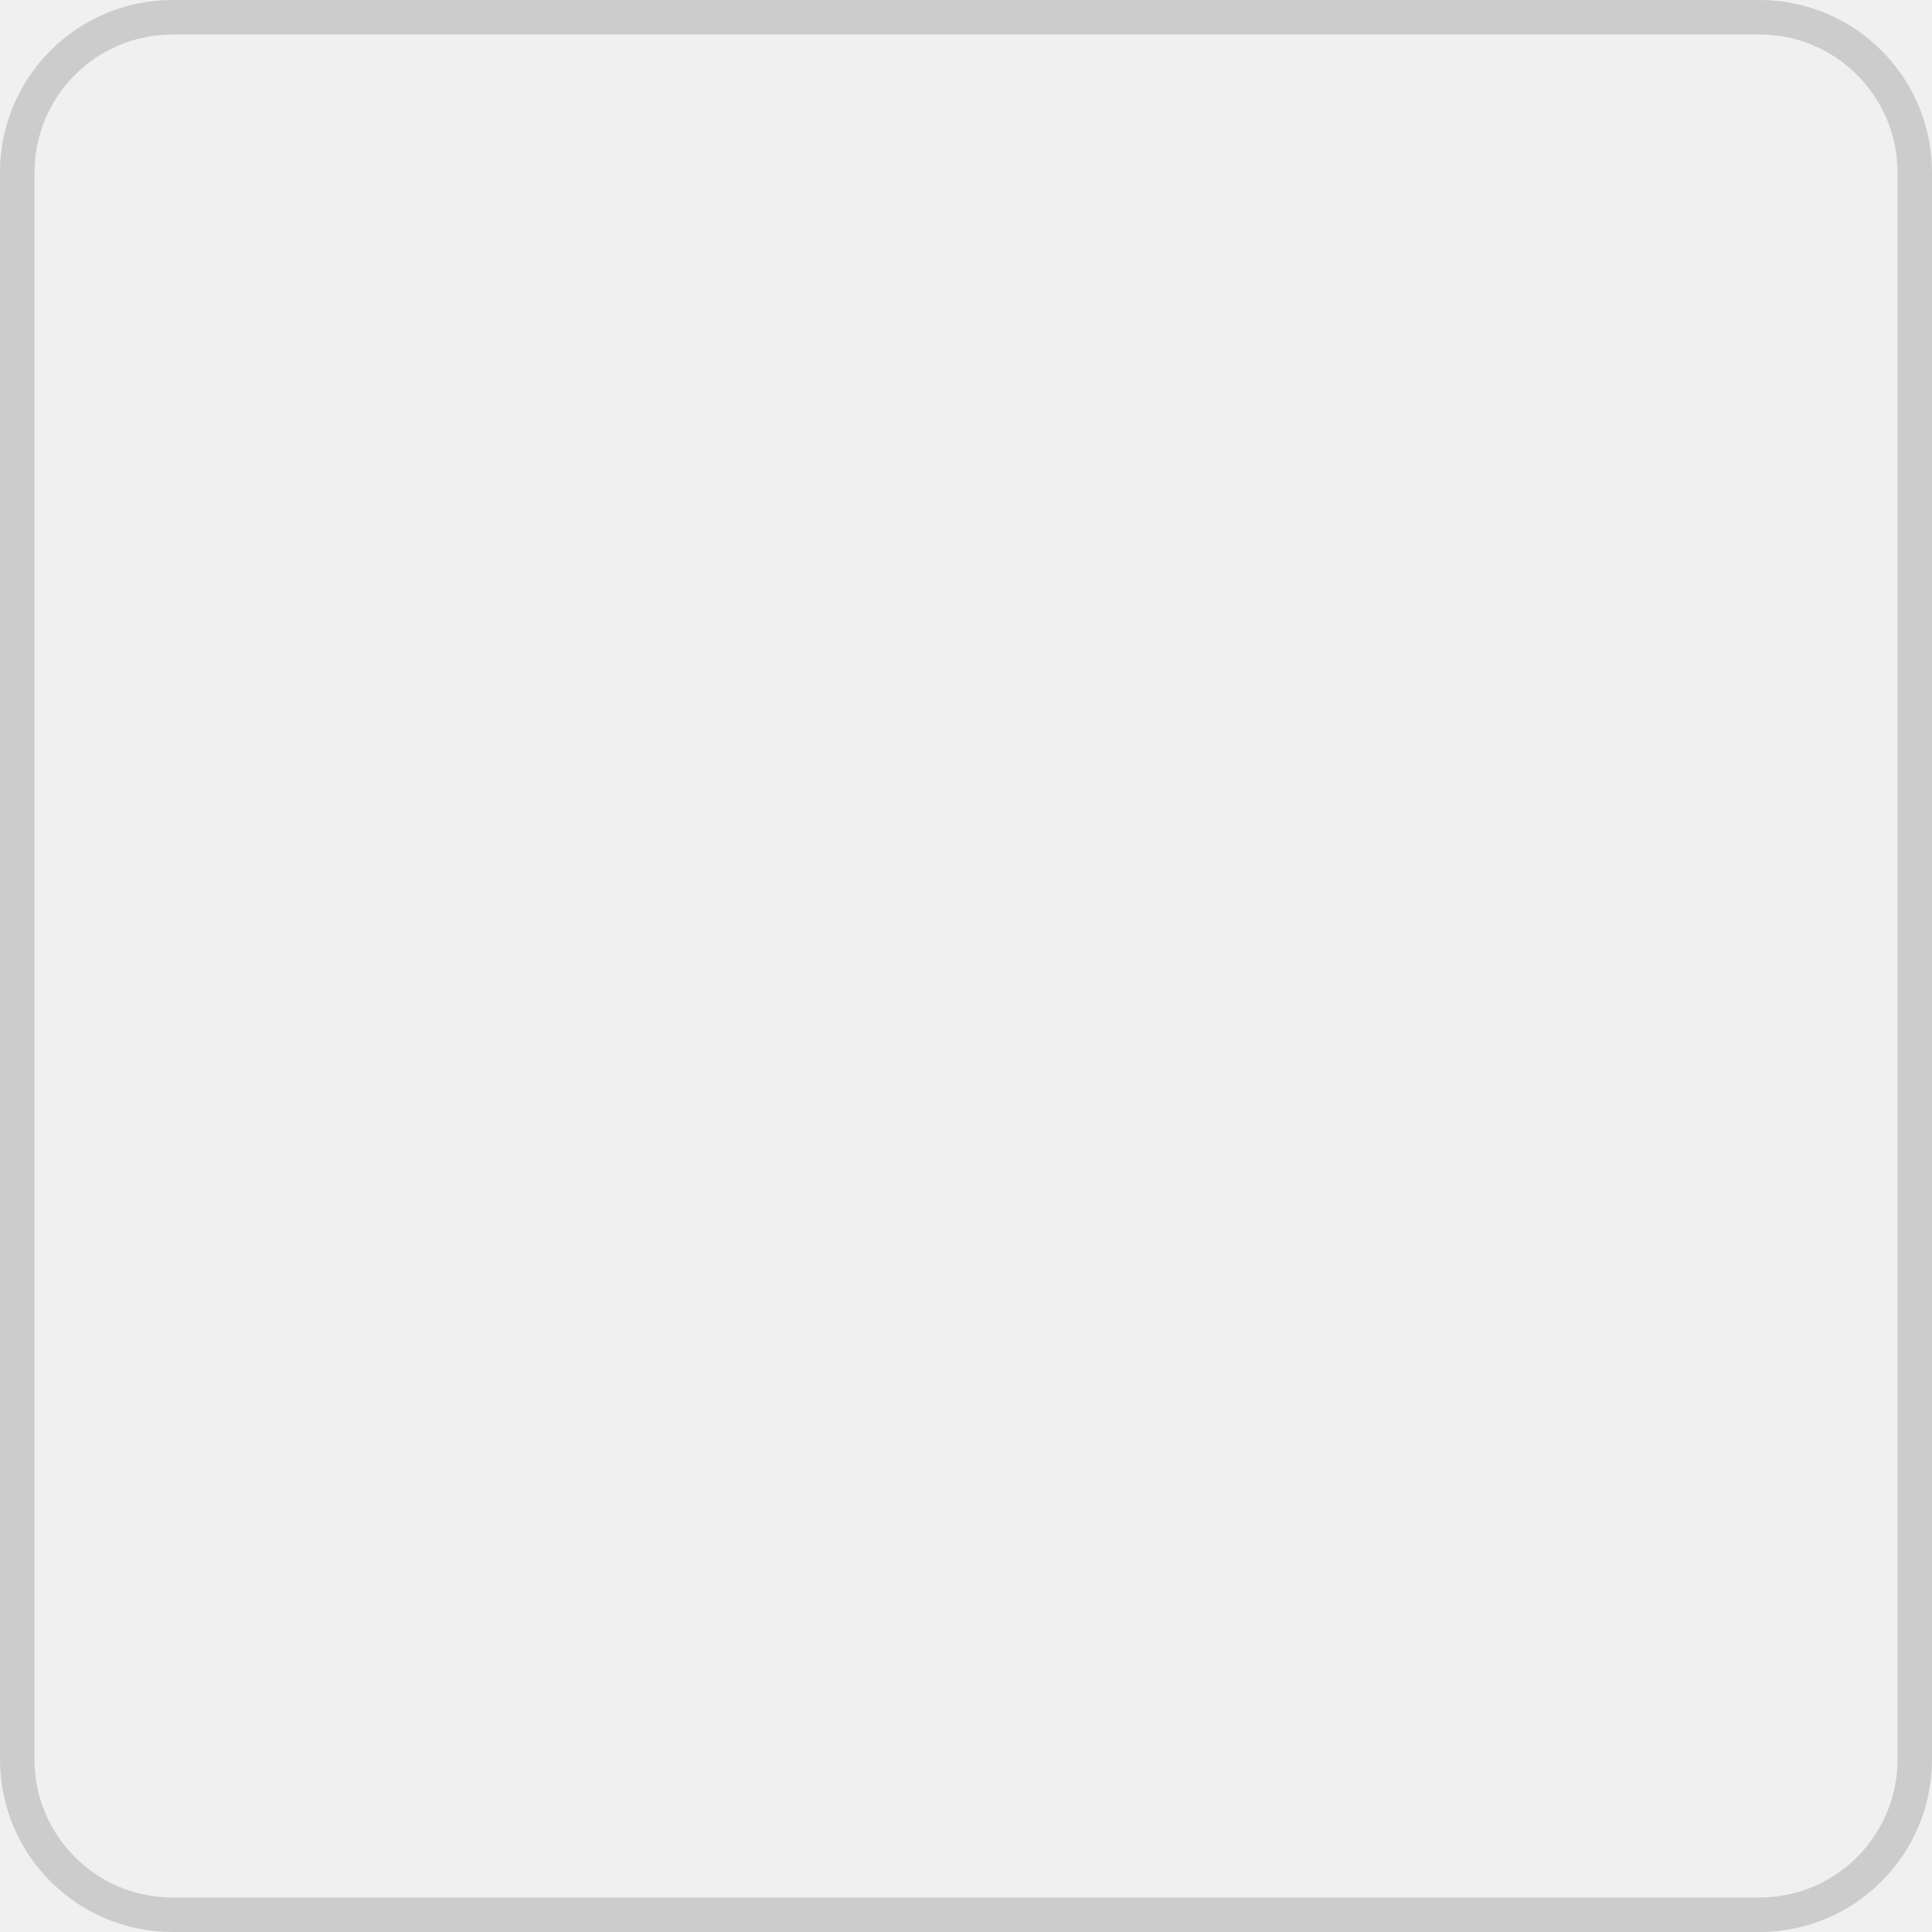
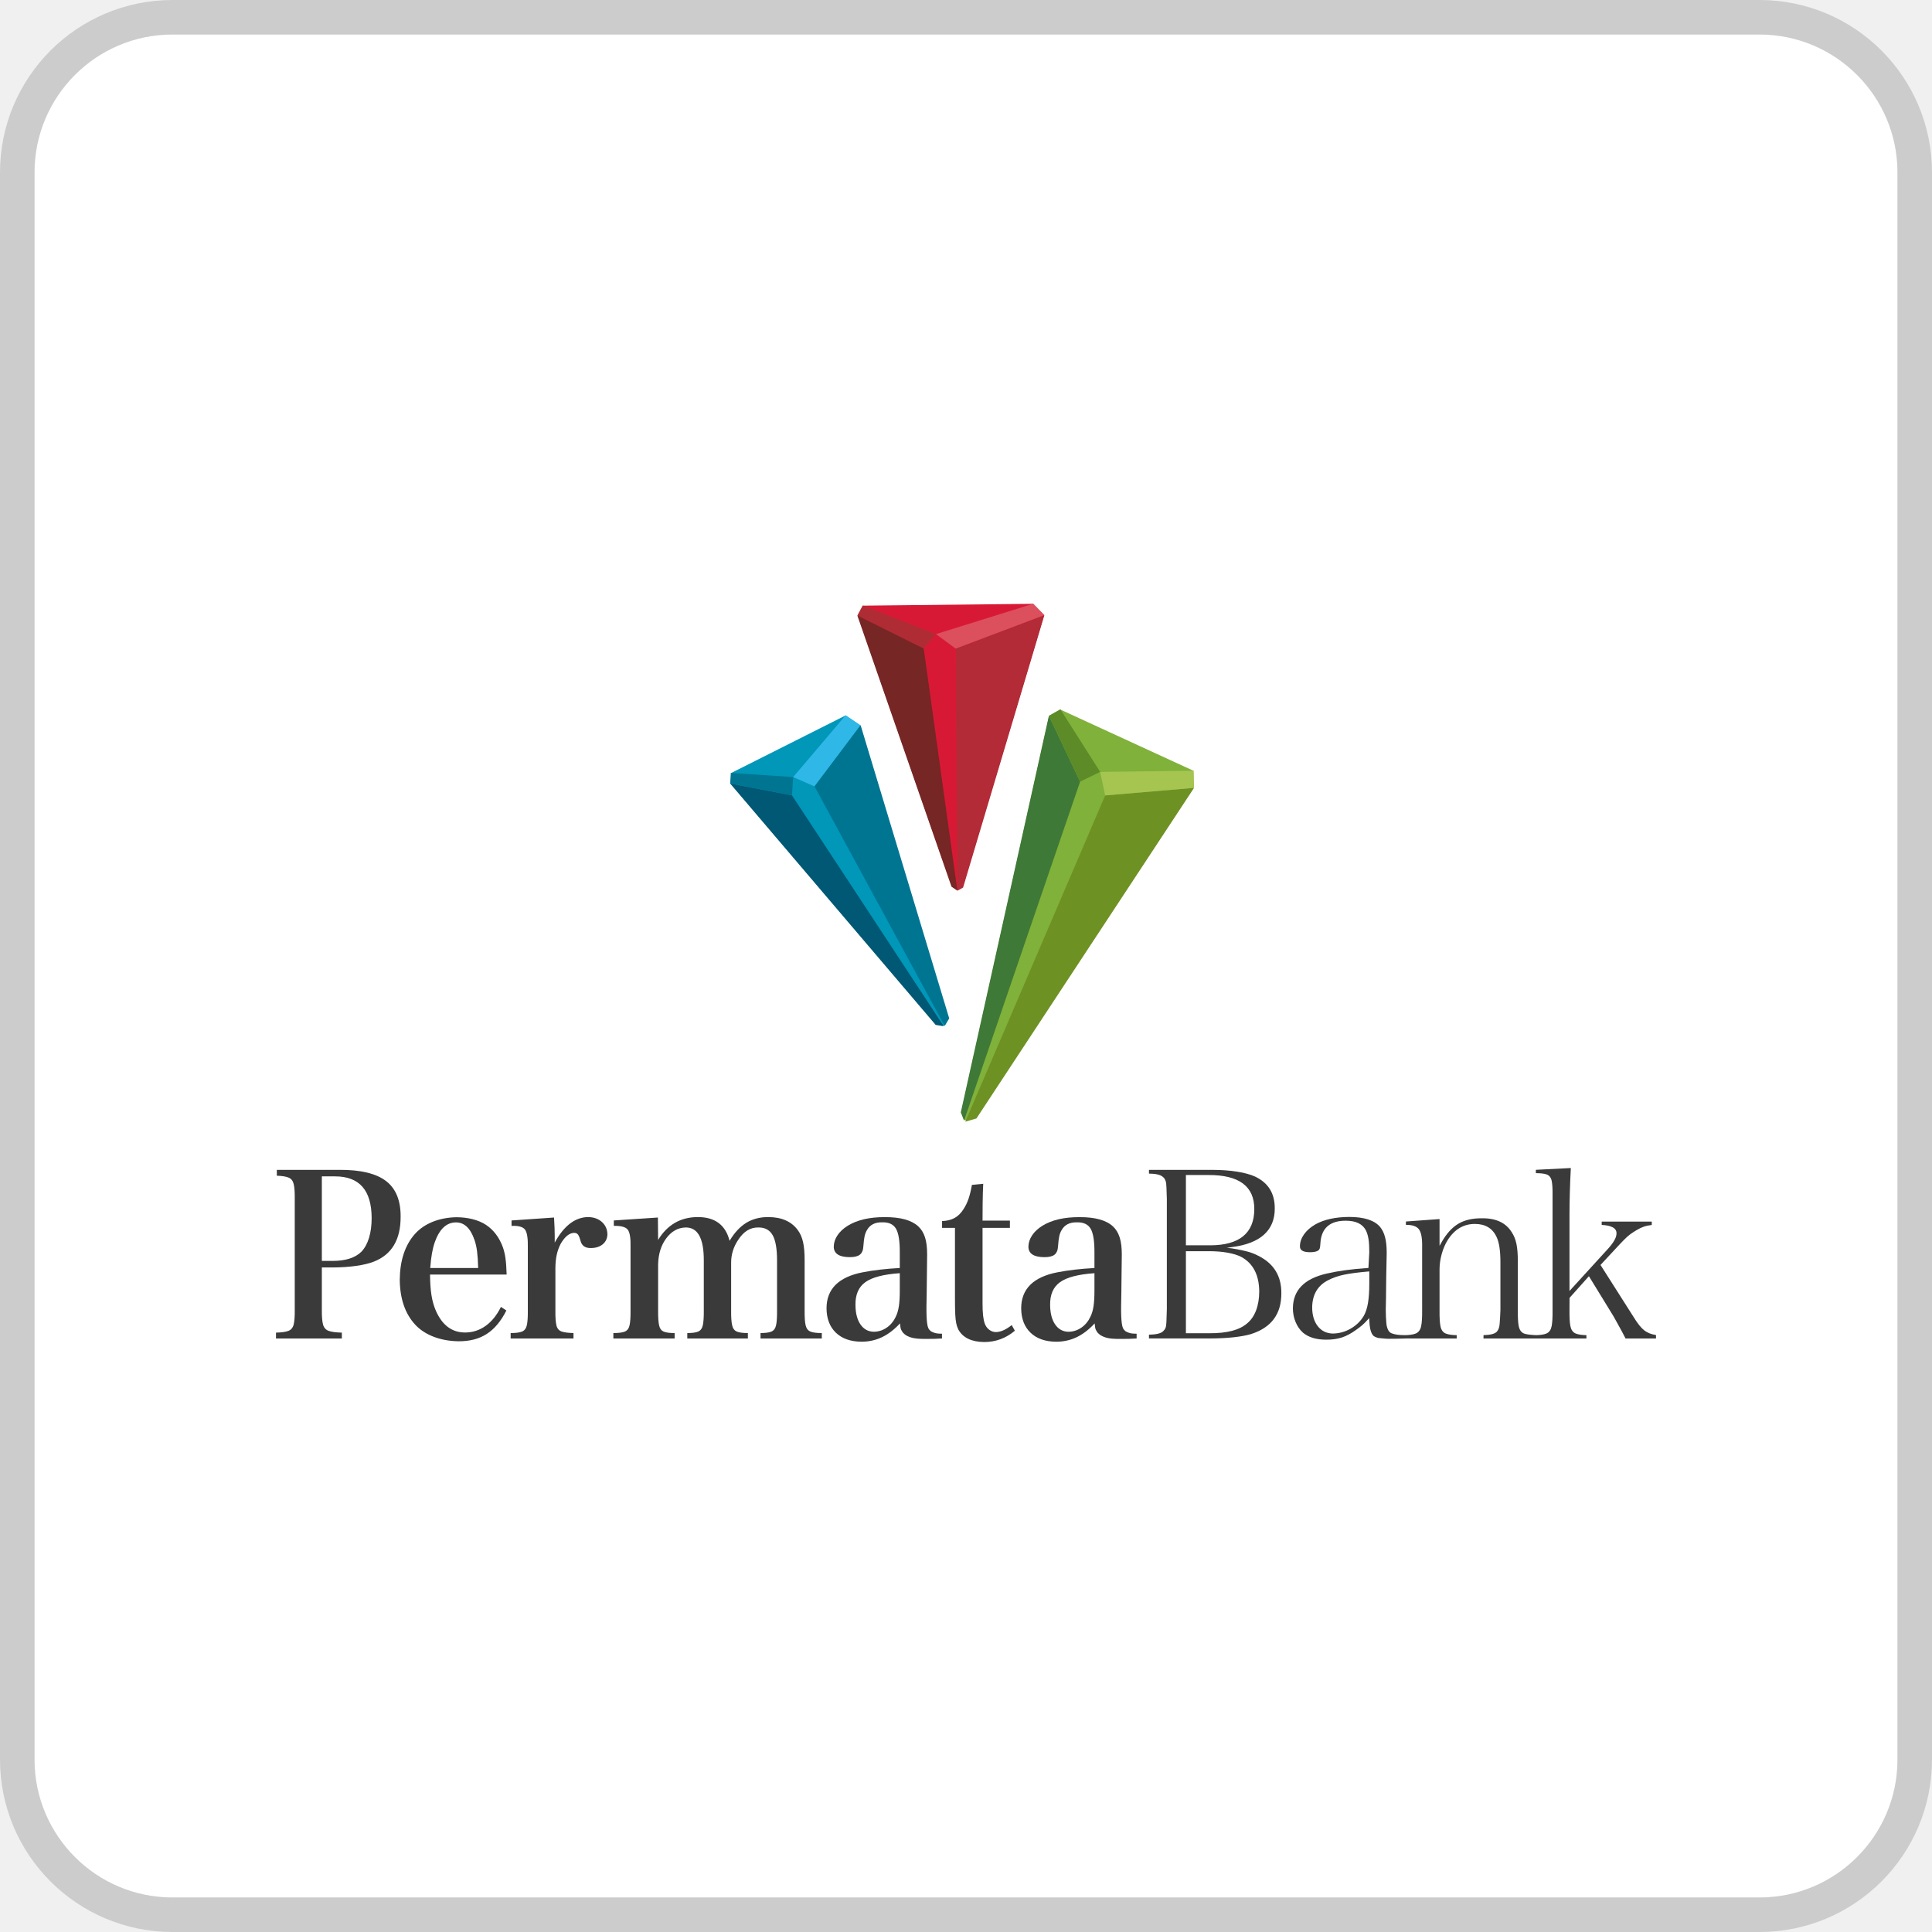
<svg xmlns="http://www.w3.org/2000/svg" width="112" height="112" viewBox="0 0 112 112" fill="none">
  <g clip-path="url(#clip0_6_7385)">
+     <rect x="2" y="2" width="108" height="108" rx="8" fill="white" />
    <path fill-rule="evenodd" clip-rule="evenodd" d="M67.618 76.645C67.626 76.492 67.635 76.248 67.643 75.913V69.493L67.622 68.87C67.617 68.738 67.611 68.647 67.604 68.6C67.597 68.551 67.587 68.508 67.572 68.468C67.524 68.309 67.417 68.198 67.257 68.131C67.109 68.069 66.891 68.038 66.607 68.036V67.818H70.274C70.807 67.819 71.288 67.853 71.718 67.923C72.148 67.991 72.493 68.087 72.758 68.207C73.525 68.571 73.903 69.183 73.899 70.053C73.908 71.297 73.09 72.092 71.396 72.296L71.112 72.342C71.493 72.356 72.008 72.483 72.248 72.538C72.486 72.593 72.719 72.681 72.947 72.8C73.846 73.251 74.289 73.974 74.281 74.972C74.285 76.185 73.694 76.974 72.493 77.347C72.231 77.421 71.902 77.481 71.504 77.524C71.105 77.567 70.672 77.589 70.205 77.59H66.607V77.371C67.031 77.366 67.322 77.301 67.451 77.149C67.505 77.097 67.543 77.041 67.569 76.975C67.595 76.909 67.61 76.797 67.618 76.645ZM68.748 68.118V72.192H70.178C71.842 72.183 72.704 71.492 72.713 70.108C72.724 68.764 71.816 68.109 70.055 68.118H68.748ZM72.999 74.863C72.99 73.913 72.646 73.242 71.962 72.867C71.754 72.76 71.49 72.679 71.172 72.621C70.856 72.564 70.506 72.535 70.124 72.533H68.748V77.289H70.124C71.121 77.294 71.849 77.108 72.298 76.717C72.526 76.53 72.698 76.276 72.819 75.958C72.938 75.639 72.998 75.273 72.999 74.863Z" fill="#3A3A3A" />
    <path d="M79.528 77.311C79.454 77.163 79.401 76.988 79.379 76.541L79.372 76.409L79.284 76.508C79.179 76.626 79.076 76.729 78.976 76.816C78.875 76.904 78.757 76.994 78.626 77.086C78.336 77.298 78.057 77.448 77.79 77.535C77.522 77.622 77.221 77.664 76.885 77.662C76.301 77.664 75.852 77.525 75.531 77.253C75.351 77.091 75.21 76.888 75.108 76.642C75.004 76.396 74.952 76.132 74.95 75.849C74.957 74.803 75.598 74.129 76.911 73.83C77.258 73.75 77.626 73.684 78.011 73.632C78.399 73.58 78.838 73.538 79.329 73.504L79.379 72.592C79.38 72.281 79.365 72.028 79.334 71.836C79.304 71.641 79.253 71.471 79.183 71.327C78.988 70.948 78.591 70.766 78.017 70.766C77.096 70.761 76.597 71.199 76.545 72.071C76.539 72.21 76.526 72.307 76.508 72.366C76.491 72.422 76.461 72.463 76.418 72.493C76.327 72.554 76.181 72.59 75.972 72.592C75.52 72.599 75.351 72.465 75.359 72.239C75.362 72.002 75.44 71.774 75.597 71.553C75.755 71.332 75.974 71.14 76.258 70.976C76.767 70.694 77.421 70.55 78.221 70.547C79.097 70.55 79.684 70.748 80.005 71.127C80.135 71.287 80.232 71.484 80.294 71.723C80.357 71.962 80.389 72.264 80.388 72.632L80.387 72.71L80.38 73.067L80.361 74.008L80.347 75.303L80.334 75.93C80.335 76.225 80.347 76.45 80.368 76.702C80.388 76.947 80.475 77.22 80.672 77.293C80.876 77.368 81.073 77.398 81.448 77.401C81.723 77.395 81.935 77.364 82.078 77.303C82.242 77.233 82.343 77.085 82.386 76.876C82.429 76.671 82.447 76.36 82.443 75.943V72.289C82.452 71.791 82.394 71.441 82.252 71.258C82.114 71.08 81.856 71.003 81.502 71.006V70.812L83.452 70.67V72.223L83.553 72.042C83.842 71.528 84.169 71.165 84.534 70.946C84.898 70.728 85.355 70.62 85.904 70.625C86.731 70.614 87.307 70.891 87.644 71.445C87.767 71.63 87.857 71.854 87.911 72.115C87.964 72.377 87.991 72.712 87.99 73.119V75.943C87.985 76.364 88.002 76.678 88.043 76.881C88.085 77.091 88.184 77.238 88.349 77.306C88.484 77.362 88.801 77.392 89.071 77.4C89.324 77.392 89.52 77.361 89.654 77.302C89.814 77.233 89.91 77.085 89.951 76.875C89.991 76.671 90.008 76.359 90.003 75.943V69.304C90.008 68.923 89.993 68.641 89.954 68.459C89.914 68.269 89.817 68.139 89.656 68.082C89.517 68.033 89.309 68.01 89.036 68.009V67.815L91.063 67.712C91.038 68.162 91.019 68.622 91.006 69.093C90.992 69.584 90.985 70.013 90.985 70.38V74.84L93.219 72.392C93.535 72.043 93.708 71.748 93.71 71.513C93.726 71.185 93.395 71.037 92.852 71.01V70.816H95.755V71.013C95.58 71.033 95.428 71.065 95.299 71.109C95.159 71.157 95.015 71.226 94.868 71.315C94.719 71.405 94.594 71.487 94.493 71.563C94.39 71.64 94.269 71.749 94.129 71.891C93.989 72.033 93.787 72.248 93.521 72.537L92.783 73.331L94.713 76.367C94.934 76.727 95.136 76.981 95.323 77.126C95.5 77.264 95.727 77.352 96 77.394V77.593H94.235C94.186 77.494 94.12 77.366 94.035 77.209L93.754 76.697L93.539 76.311L92.111 73.983L90.988 75.239L90.985 75.943C90.98 76.359 90.997 76.671 91.037 76.875C91.079 77.085 91.177 77.233 91.339 77.303C91.481 77.363 91.692 77.395 91.966 77.401V77.593H86V77.4C86.404 77.389 86.681 77.323 86.792 77.176C86.837 77.119 86.871 77.053 86.894 76.981C86.918 76.907 86.933 76.812 86.94 76.697C86.948 76.606 86.956 76.474 86.965 76.301C86.975 76.127 86.98 76.008 86.981 75.944V73.201C86.983 72.525 86.911 72.025 86.757 71.706C86.525 71.206 86.105 70.955 85.509 70.953C84.845 70.95 84.316 71.267 83.923 71.891C83.775 72.127 83.661 72.396 83.578 72.696C83.495 72.996 83.453 73.292 83.452 73.583V75.943C83.447 76.364 83.464 76.678 83.505 76.881C83.546 77.091 83.645 77.238 83.81 77.306C83.954 77.365 84.167 77.396 84.446 77.401V77.593L81.512 77.592C81.251 77.601 80.756 77.615 80.51 77.611C80.252 77.608 80.128 77.58 79.893 77.563C79.684 77.502 79.597 77.447 79.528 77.311ZM76.068 75.808C76.073 76.252 76.181 76.614 76.397 76.886C76.613 77.16 76.906 77.3 77.267 77.307C77.632 77.302 77.976 77.207 78.299 77.022C78.621 76.837 78.875 76.591 79.058 76.285C79.171 76.09 79.252 75.839 79.304 75.534C79.354 75.231 79.38 74.855 79.379 74.404V73.705C78.725 73.761 78.258 73.823 77.918 73.895C77.576 73.967 77.274 74.07 77.011 74.206C76.386 74.516 76.073 75.054 76.068 75.808Z" fill="#3A3A3A" />
    <path fill-rule="evenodd" clip-rule="evenodd" d="M18.658 73.476V75.907C18.653 76.297 18.675 76.587 18.725 76.776C18.775 76.965 18.883 77.09 19.05 77.151C19.217 77.212 19.473 77.246 19.817 77.253V77.593H16V77.253C16.326 77.246 16.566 77.212 16.722 77.151C16.878 77.09 16.979 76.965 17.026 76.776C17.072 76.587 17.092 76.297 17.087 75.907V69.516C17.092 69.126 17.072 68.836 17.027 68.647C16.983 68.457 16.886 68.332 16.736 68.269C16.587 68.205 16.358 68.168 16.048 68.157V67.817H19.685C20.911 67.812 21.808 68.028 22.379 68.466C22.95 68.904 23.231 69.594 23.225 70.535C23.229 71.86 22.713 72.727 21.678 73.136C21.408 73.242 21.064 73.325 20.645 73.385C20.227 73.444 19.762 73.475 19.25 73.476H18.658ZM18.658 73.097H19.286C20.041 73.094 20.597 72.916 20.953 72.561C21.147 72.356 21.294 72.087 21.394 71.754C21.494 71.422 21.545 71.041 21.545 70.614C21.541 69.004 20.837 68.198 19.431 68.196H18.658V73.097Z" fill="#3A3A3A" />
    <path fill-rule="evenodd" clip-rule="evenodd" d="M29.371 73.886H24.929C24.934 74.36 24.962 74.758 25.012 75.079C25.063 75.399 25.144 75.692 25.256 75.958C25.625 76.818 26.195 77.247 26.966 77.247C27.402 77.245 27.799 77.116 28.154 76.862C28.509 76.607 28.804 76.24 29.04 75.762L29.355 75.971C29.045 76.586 28.668 77.038 28.222 77.327C27.776 77.616 27.231 77.758 26.588 77.755C25.577 77.743 24.648 77.419 24.065 76.787C23.483 76.154 23.186 75.287 23.174 74.186C23.186 73.077 23.473 72.201 24.035 71.555C24.597 70.909 25.495 70.579 26.463 70.564C27.107 70.566 27.728 70.713 28.169 71.004C28.61 71.296 28.935 71.723 29.145 72.284C29.213 72.471 29.265 72.684 29.3 72.924C29.335 73.164 29.359 73.485 29.371 73.886ZM24.941 73.509H27.72C27.709 73.107 27.687 72.783 27.655 72.538C27.624 72.293 27.574 72.073 27.506 71.88C27.272 71.196 26.911 70.858 26.425 70.864C25.881 70.869 25.474 71.251 25.205 72.011C25.137 72.207 25.082 72.423 25.041 72.657C24.999 72.891 24.966 73.175 24.941 73.509Z" fill="#3A3A3A" />
    <path d="M29.655 70.751L32.119 70.581C32.132 70.826 32.142 71.033 32.149 71.2C32.155 71.367 32.158 71.515 32.158 71.642V72.035C32.694 71.057 33.34 70.563 34.098 70.554C34.425 70.561 34.691 70.656 34.896 70.841C35.1 71.026 35.206 71.263 35.212 71.551C35.207 71.79 35.119 71.982 34.946 72.127C34.775 72.272 34.549 72.346 34.269 72.35C33.932 72.361 33.727 72.221 33.653 71.931C33.604 71.751 33.554 71.629 33.502 71.564C33.45 71.499 33.373 71.468 33.273 71.472H33.246C32.989 71.494 32.744 71.699 32.512 72.088C32.408 72.282 32.329 72.496 32.276 72.732C32.224 72.967 32.197 73.237 32.197 73.543V75.967C32.192 76.354 32.211 76.64 32.254 76.823C32.296 77.006 32.393 77.126 32.543 77.183C32.694 77.24 32.928 77.271 33.246 77.278V77.593H29.603V77.278C29.9 77.279 30.12 77.251 30.263 77.192C30.406 77.133 30.499 77.01 30.542 76.823C30.584 76.636 30.603 76.351 30.599 75.967V72.337C30.611 71.796 30.557 71.445 30.436 71.283C30.316 71.121 30.055 71.049 29.655 71.065V70.751Z" fill="#3A3A3A" />
    <path d="M38.139 70.581L38.152 71.879C38.683 71.005 39.443 70.563 40.433 70.555C41.44 70.548 42.06 71.007 42.294 71.931C42.578 71.455 42.904 71.106 43.268 70.884C43.633 70.662 44.06 70.552 44.548 70.555C45.319 70.559 45.887 70.812 46.252 71.315C46.394 71.505 46.495 71.738 46.556 72.013C46.617 72.288 46.647 72.645 46.645 73.084V75.967C46.641 76.351 46.659 76.636 46.702 76.823C46.745 77.01 46.838 77.133 46.981 77.192C47.124 77.251 47.344 77.279 47.641 77.278V77.593H44.089V77.278C44.373 77.279 44.584 77.251 44.721 77.192C44.859 77.133 44.949 77.01 44.99 76.823C45.032 76.636 45.05 76.351 45.046 75.967V73.097C45.049 72.409 44.964 71.912 44.792 71.606C44.619 71.301 44.342 71.152 43.958 71.158C43.497 71.149 43.108 71.389 42.792 71.879C42.519 72.287 42.383 72.728 42.385 73.202V75.967C42.381 76.351 42.4 76.636 42.442 76.823C42.483 77.01 42.574 77.133 42.714 77.192C42.853 77.251 43.067 77.279 43.355 77.278V77.593H39.843V77.278C40.127 77.279 40.338 77.251 40.475 77.192C40.613 77.133 40.702 77.01 40.744 76.823C40.785 76.636 40.804 76.351 40.8 75.967V73.084C40.806 71.787 40.452 71.144 39.738 71.158C39.293 71.173 38.921 71.384 38.621 71.79C38.32 72.196 38.164 72.701 38.152 73.307V75.967C38.148 76.355 38.167 76.642 38.208 76.829C38.249 77.016 38.339 77.138 38.477 77.195C38.614 77.252 38.825 77.28 39.109 77.278V77.593H35.557V77.278C35.854 77.28 36.074 77.252 36.217 77.195C36.36 77.138 36.453 77.016 36.496 76.829C36.538 76.642 36.557 76.355 36.553 75.967V72.324C36.567 71.791 36.514 71.445 36.393 71.287C36.272 71.129 36.002 71.055 35.584 71.066V70.751L38.139 70.581Z" fill="#3A3A3A" />
    <path d="M56.959 71.181V75.558C56.959 75.843 56.969 76.079 56.99 76.266C57.011 76.452 57.045 76.61 57.09 76.737C57.146 76.884 57.231 77.001 57.347 77.088C57.463 77.175 57.592 77.221 57.732 77.222C58.012 77.218 58.318 77.083 58.65 76.816L58.833 77.144C58.307 77.585 57.708 77.803 57.038 77.799C56.315 77.788 55.821 77.548 55.557 77.078C55.505 76.974 55.464 76.856 55.436 76.723C55.407 76.59 55.387 76.41 55.376 76.184C55.365 75.958 55.36 75.653 55.36 75.27V71.181H54.613V70.788C54.898 70.777 55.14 70.717 55.339 70.607C55.537 70.498 55.711 70.326 55.858 70.093C55.974 69.915 56.07 69.717 56.145 69.5C56.22 69.282 56.286 69.013 56.343 68.69L56.998 68.625C56.99 68.798 56.982 68.974 56.977 69.153C56.971 69.331 56.967 69.546 56.964 69.797C56.961 70.047 56.959 70.369 56.959 70.761H58.545V71.181H56.959Z" fill="#3A3A3A" />
    <path fill-rule="evenodd" clip-rule="evenodd" d="M54.607 77.315V77.592C54.223 77.618 54.068 77.617 53.665 77.618C53.345 77.618 53.014 77.612 52.739 77.509C52.569 77.445 52.474 77.391 52.348 77.257C52.259 77.117 52.203 77.109 52.174 76.718C51.836 77.083 51.484 77.352 51.118 77.524C50.752 77.696 50.356 77.781 49.933 77.78C49.304 77.773 48.812 77.599 48.457 77.258C48.102 76.918 47.921 76.449 47.915 75.853C47.912 74.728 48.612 74.029 50.012 73.756C50.643 73.633 51.359 73.551 52.161 73.507V72.655C52.168 71.973 52.096 71.499 51.945 71.237C51.794 70.973 51.526 70.848 51.139 70.86C50.728 70.851 50.435 70.999 50.261 71.305C50.197 71.41 50.151 71.531 50.121 71.667C50.092 71.804 50.069 71.993 50.051 72.236C50.041 72.469 49.973 72.635 49.848 72.734C49.723 72.832 49.524 72.88 49.252 72.878C48.644 72.874 48.339 72.673 48.334 72.275C48.336 72.043 48.408 71.822 48.549 71.612C48.69 71.401 48.889 71.216 49.147 71.056C49.693 70.72 50.409 70.554 51.296 70.558C52.199 70.554 52.845 70.733 53.236 71.096C53.412 71.261 53.541 71.473 53.624 71.731C53.707 71.989 53.748 72.318 53.747 72.721L53.734 73.861L53.721 75.001C53.71 75.374 53.706 75.61 53.708 75.709C53.703 76.181 53.718 76.526 53.752 76.744C53.786 76.962 53.824 77.058 53.968 77.176C54.218 77.319 54.432 77.315 54.607 77.315ZM52.161 74.817V73.808C51.223 73.872 50.557 74.046 50.164 74.329C49.771 74.613 49.581 75.055 49.592 75.656C49.596 76.128 49.693 76.502 49.882 76.779C50.072 77.055 50.329 77.197 50.654 77.203C50.921 77.2 51.167 77.124 51.393 76.972C51.618 76.821 51.796 76.609 51.925 76.338C52.01 76.172 52.07 75.97 52.107 75.73C52.144 75.49 52.162 75.186 52.161 74.817Z" fill="#3A3A3A" />
    <path fill-rule="evenodd" clip-rule="evenodd" d="M65.891 77.315V77.592C65.507 77.618 65.353 77.618 64.95 77.618C64.629 77.619 64.299 77.614 64.024 77.51C63.854 77.446 63.759 77.392 63.632 77.258C63.544 77.118 63.487 77.11 63.459 76.719C63.12 77.084 62.768 77.353 62.402 77.525C62.036 77.697 61.641 77.782 61.218 77.781C60.589 77.774 60.097 77.6 59.742 77.259C59.386 76.918 59.206 76.45 59.199 75.854C59.197 74.729 59.896 74.03 61.297 73.757C61.928 73.634 62.644 73.552 63.446 73.508V72.656C63.453 71.974 63.38 71.5 63.23 71.237C63.078 70.974 62.81 70.849 62.423 70.861C62.013 70.852 61.72 71 61.545 71.306C61.482 71.411 61.435 71.532 61.406 71.668C61.377 71.805 61.353 71.994 61.336 72.237C61.325 72.47 61.257 72.636 61.133 72.735C61.008 72.833 60.808 72.881 60.536 72.879C59.929 72.874 59.623 72.674 59.618 72.276C59.621 72.044 59.692 71.823 59.834 71.612C59.974 71.402 60.174 71.217 60.431 71.057C60.977 70.721 61.694 70.555 62.581 70.559C63.483 70.555 64.129 70.734 64.521 71.097C64.697 71.262 64.826 71.474 64.908 71.732C64.992 71.99 65.032 72.319 65.032 72.722L65.018 73.862L65.005 75.002C64.994 75.375 64.99 75.611 64.992 75.71C64.987 76.182 65.003 76.527 65.037 76.745C65.071 76.963 65.109 77.058 65.252 77.177C65.502 77.32 65.716 77.315 65.891 77.315ZM63.446 74.818V73.809C62.507 73.873 61.841 74.047 61.449 74.33C61.056 74.614 60.865 75.056 60.877 75.657C60.881 76.129 60.978 76.503 61.167 76.779C61.356 77.056 61.613 77.197 61.938 77.204C62.205 77.201 62.451 77.124 62.677 76.972C62.903 76.821 63.08 76.61 63.21 76.338C63.294 76.173 63.355 75.971 63.392 75.731C63.428 75.492 63.447 75.187 63.446 74.818Z" fill="#3A3A3A" />
    <path d="M42.393 44.808L42.361 45.428L54.258 59.385L54.686 59.455L54.739 59.428L54.948 59.041L49.874 42.058L49.013 41.478L42.393 44.808Z" fill="#0097B9" />
    <path d="M61.486 41.141L69.178 44.678L69.193 45.676L56.568 64.799L55.992 64.951L55.907 64.912L55.727 64.481L60.815 41.514L61.486 41.141Z" fill="#80B13A" />
    <path d="M49.734 35.7L50.041 35.11L59.89 35.003L60.526 35.664L55.808 51.429L55.509 51.603L55.499 51.602L55.176 51.385L49.734 35.7Z" fill="#D81936" />
    <path fill-rule="evenodd" clip-rule="evenodd" d="M45.911 46.106L54.71 59.492L54.242 59.415L42.329 45.422L45.911 46.106Z" fill="#005874" />
    <path d="M49.026 41.463L49.884 42.045L47.218 45.59L45.981 45.048L49.026 41.463Z" fill="#2FB8E7" />
    <path d="M45.98 45.048L45.911 46.106L42.329 45.422L42.367 44.807L45.98 45.048Z" fill="#007592" />
    <path d="M47.218 45.59L49.89 42.04L55.027 59.037L54.766 59.477L47.218 45.59Z" fill="#007592" />
    <path d="M69.219 45.674L56.605 64.838L55.96 65.026L64.068 46.112L69.219 45.674Z" fill="#6E9123" />
    <path d="M62.615 45.313L55.887 64.967L55.698 64.485L60.806 41.494L62.615 45.313Z" fill="#3F7937" />
    <path d="M69.199 44.678L69.219 45.673L64.068 46.112L63.777 44.748L69.199 44.678Z" fill="#A5C550" />
    <path d="M63.778 44.748L62.615 45.312L60.805 41.492L61.47 41.117L63.778 44.748Z" fill="#5D8B27" />
    <path d="M54.26 36.76L53.55 37.599L49.701 35.682L50.012 35.099L54.26 36.76Z" fill="#AF2C35" />
    <path d="M49.701 35.682L53.55 37.599L55.502 51.635L55.16 51.402L49.701 35.682Z" fill="#762624" />
    <path d="M55.402 37.601L60.544 35.657L55.832 51.451L55.509 51.635L55.402 37.601Z" fill="#B22B37" />
    <path d="M54.26 36.76L55.402 37.601L60.544 35.657L59.9 35L54.26 36.76Z" fill="#DC505E" />
  </g>
  <rect x="1" y="1" width="110" height="110" rx="9" stroke="#CCCCCC" stroke-width="2" />
  <defs>
    <clipPath id="clip0_6_7385">
- 
- </clipPath>
+       <rect x="2" y="2" width="108" height="108" rx="8" fill="white" />
+     </clipPath>
  </defs>
</svg>
